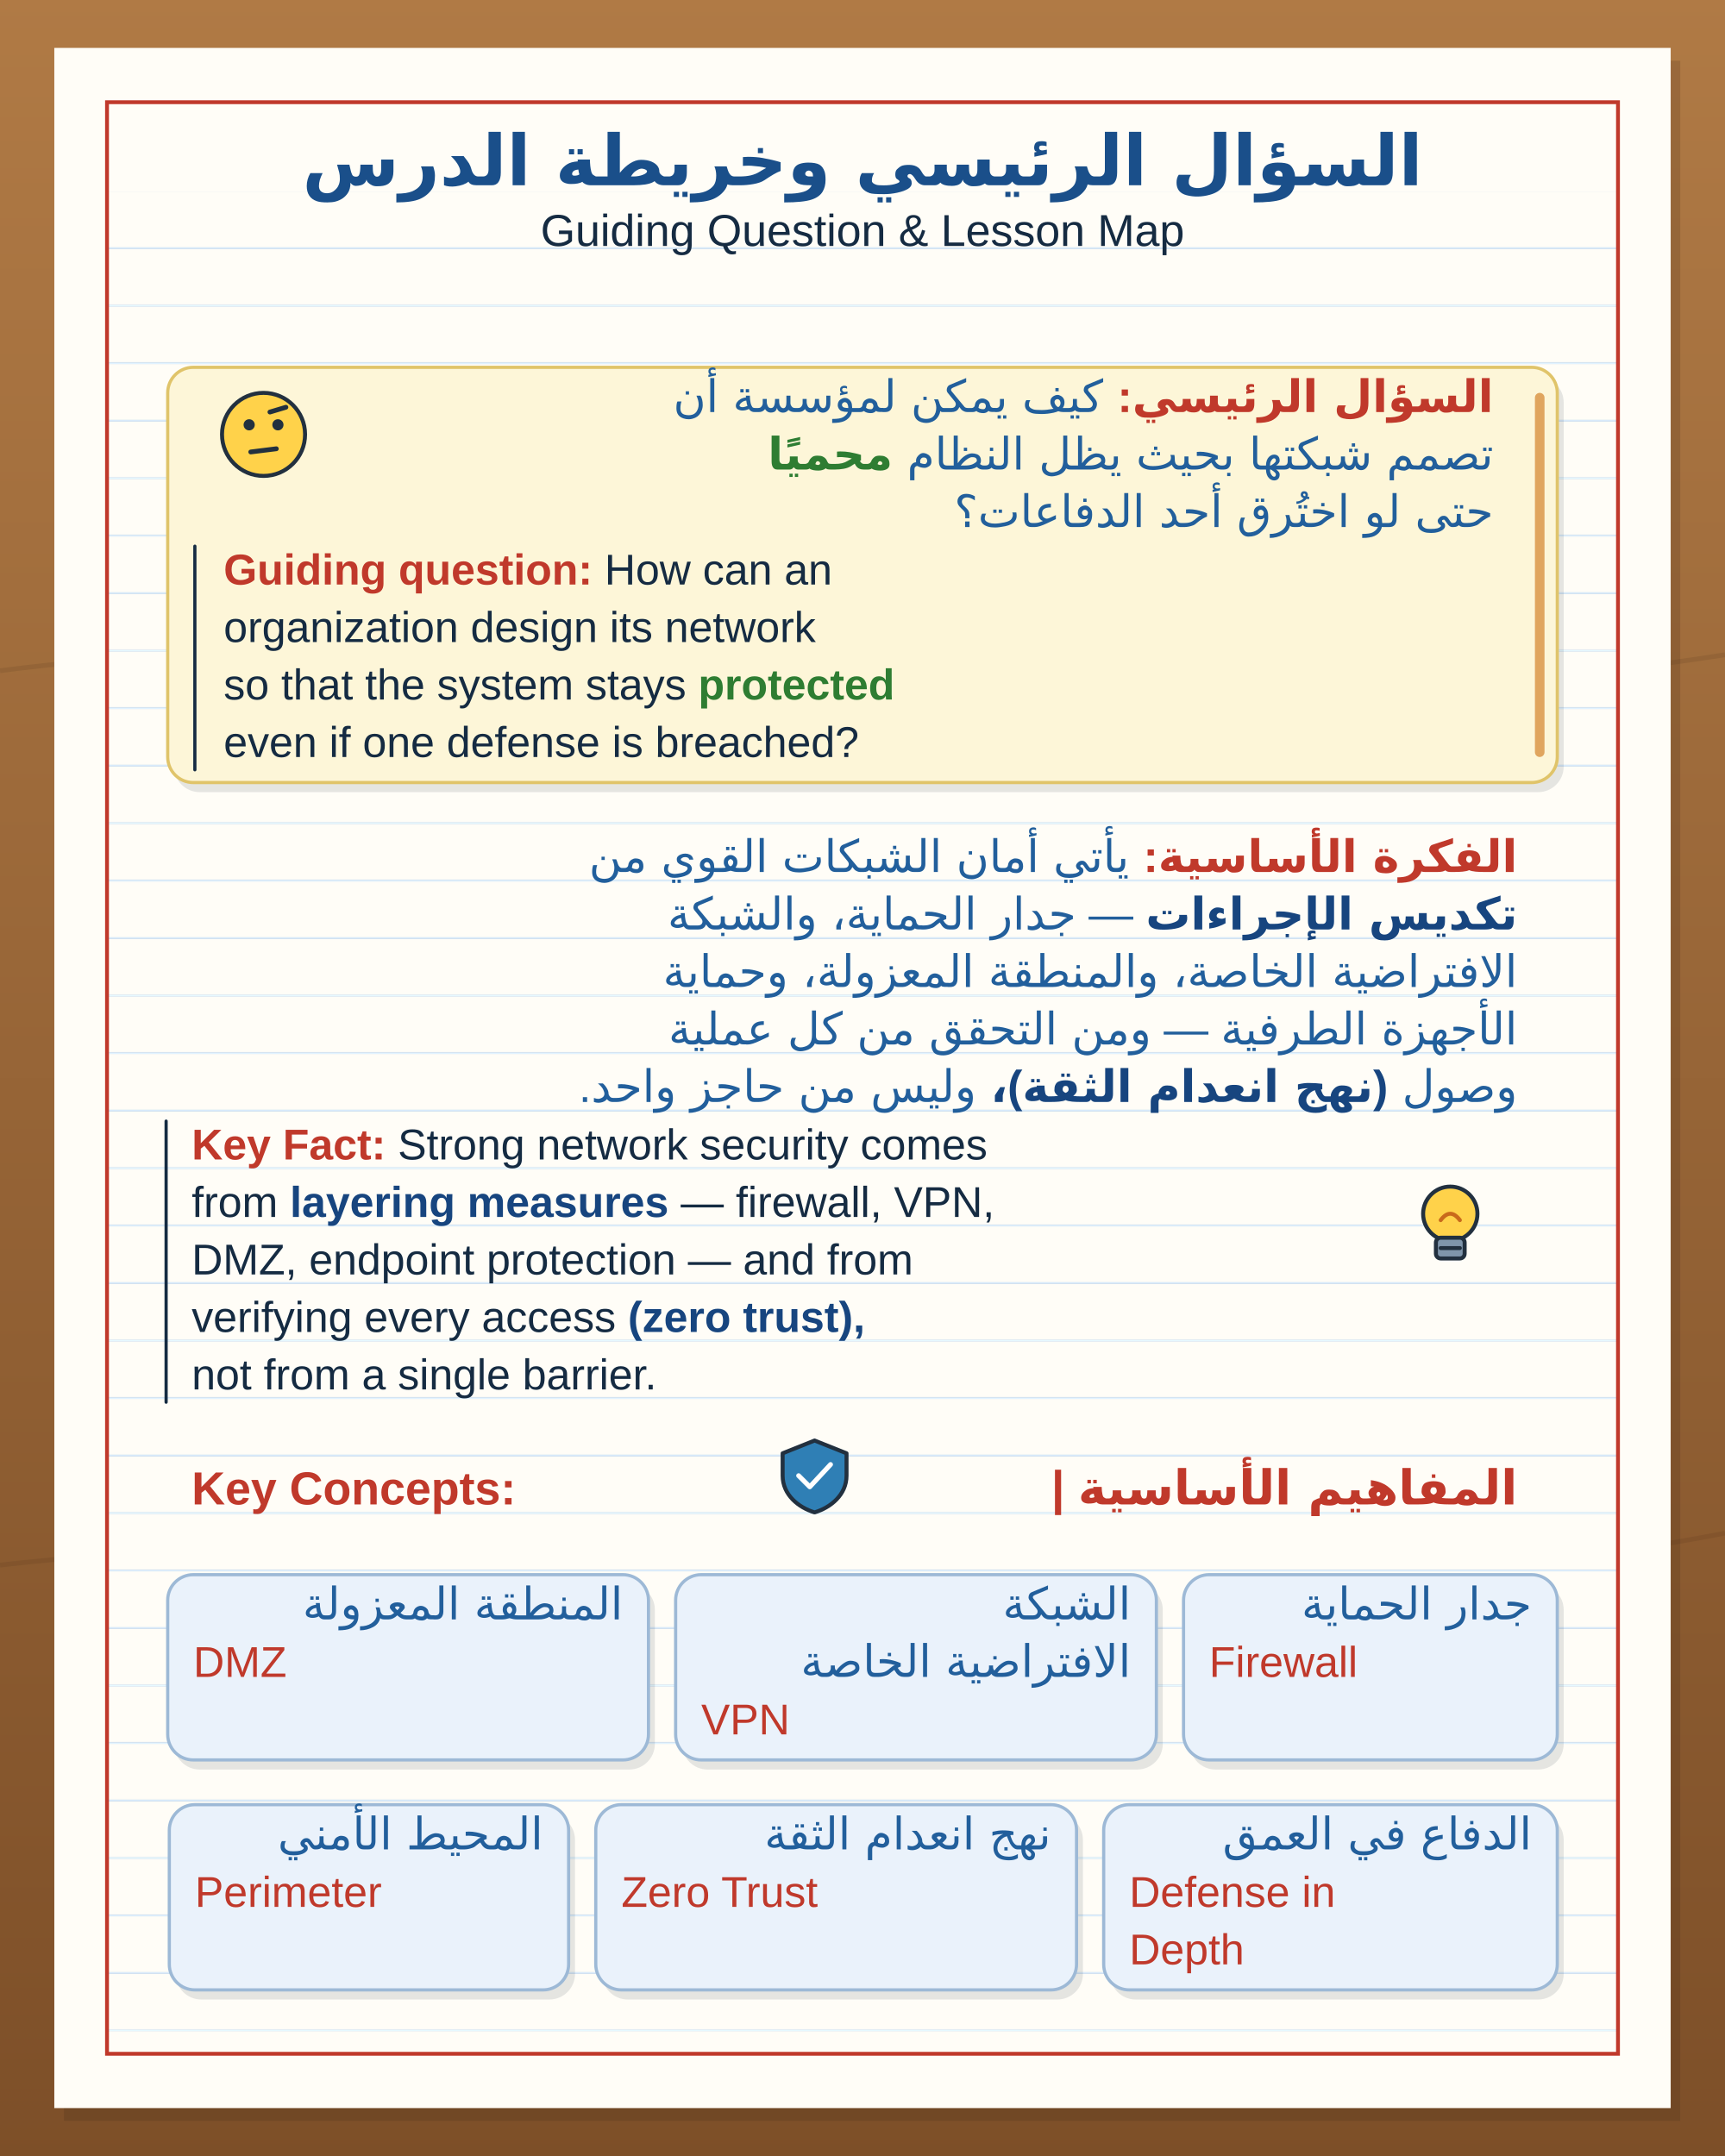
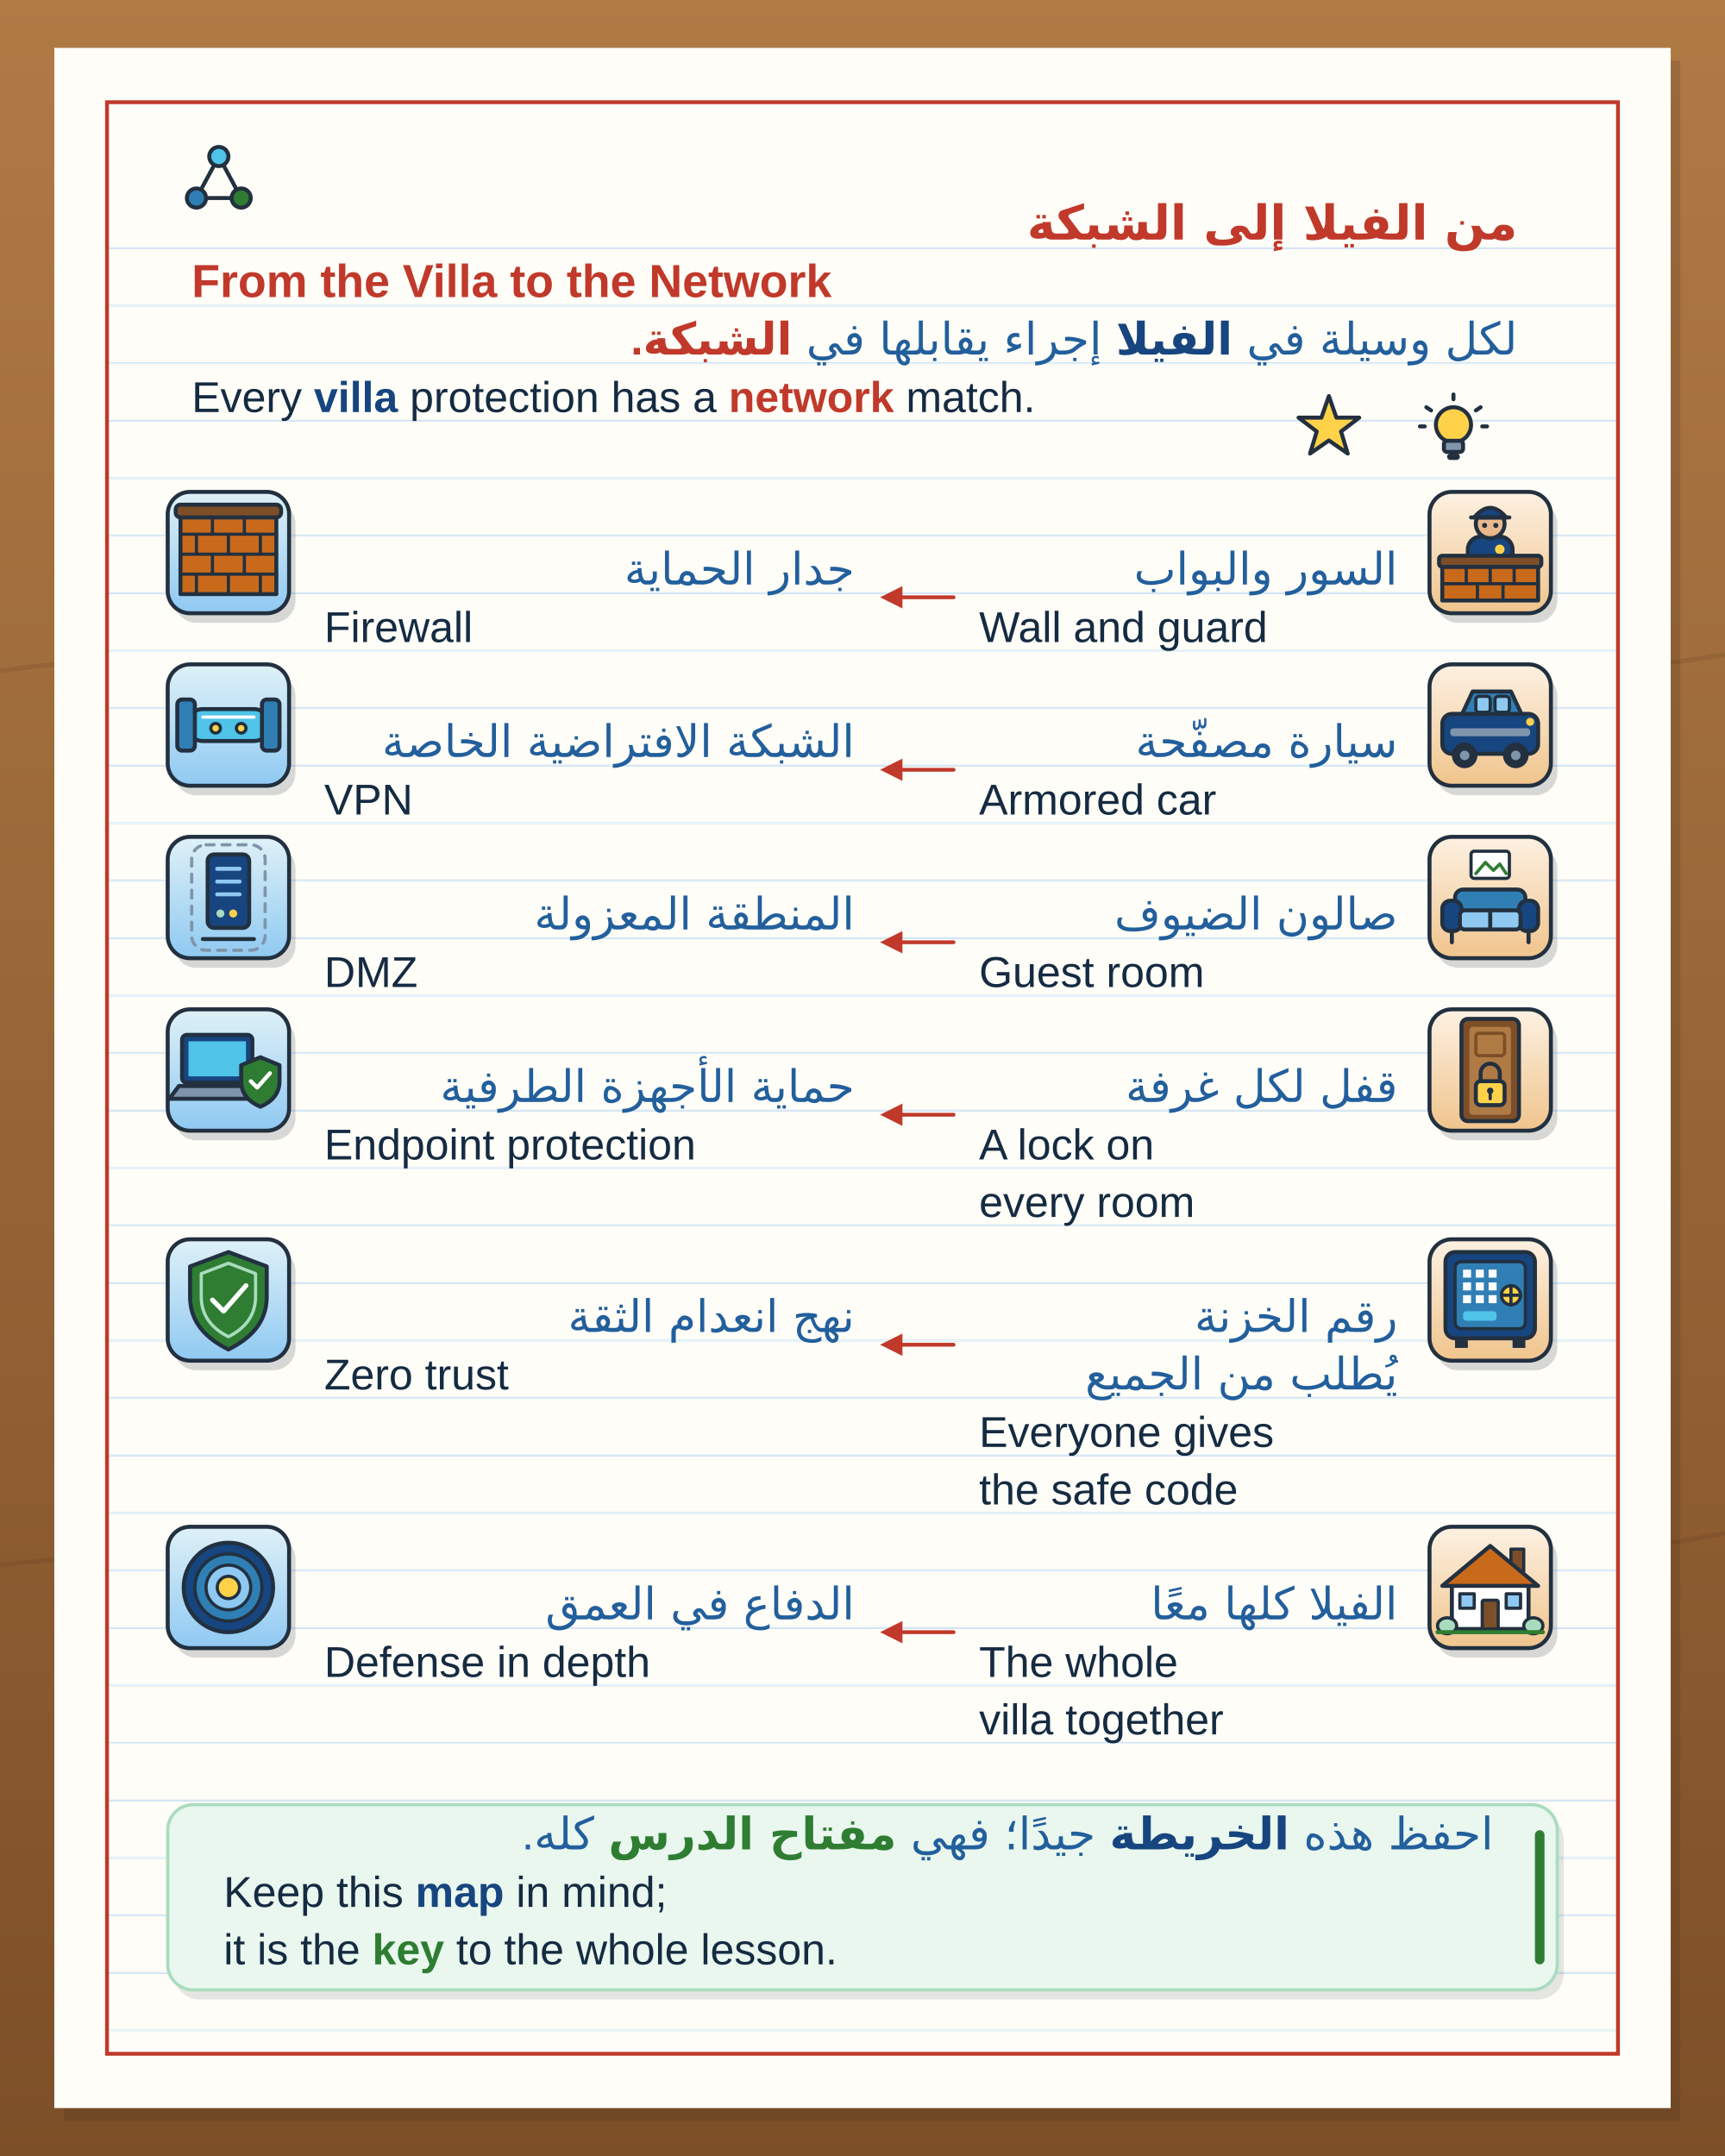
<svg xmlns="http://www.w3.org/2000/svg" width="1080" height="1350" viewBox="0 0 1080 1350" preserveAspectRatio="xMidYMid meet" style="width:100%;height:auto;max-width:1080px;display:block;margin:0 auto;">
  <defs>
    <linearGradient id="pmDesk" x1="0" y1="0" x2="0" y2="1">
      <stop offset="0" stop-color="#b07a45" />
      <stop offset="1" stop-color="#7d4f28" />
    </linearGradient>
    <pattern id="pmRules" x="0" y="120" width="1080" height="36" patternUnits="userSpaceOnUse">
      <line x1="0" y1="35.5" x2="1080" y2="35.5" stroke="#cfe0f0" stroke-width="1.4" />
    </pattern>
  </defs>
  <rect x="0" y="0" width="1080" height="1350" fill="url(#pmDesk)" />
  <path d="M0 420 C 300 380, 700 470, 1080 410" fill="none" stroke="#3a2411" stroke-width="3" opacity=".12" />
  <path d="M0 980 C 350 940, 720 1030, 1080 960" fill="none" stroke="#3a2411" stroke-width="3" opacity=".12" />
  <rect x="40" y="38" width="1012" height="1290" fill="#3a2411" opacity=".18" />
  <rect x="34" y="30" width="1012" height="1290" fill="#fffdf7" />
  <rect x="67" y="120" width="946" height="1152" fill="url(#pmRules)" />
  <rect x="67" y="64" width="946" height="1222" fill="none" stroke="#c0392b" stroke-width="2.4" />
-   <rect x="109" y="236" width="870" height="260" rx="16" fill="#22303f" opacity=".12" />
-   <rect x="745" y="992" width="234" height="116" rx="16" fill="#22303f" opacity=".12" />
-   <rect x="427" y="992" width="301" height="116" rx="16" fill="#22303f" opacity=".12" />
-   <rect x="109" y="992" width="301" height="116" rx="16" fill="#22303f" opacity=".12" />
-   <rect x="695" y="1136" width="284" height="116" rx="16" fill="#22303f" opacity=".12" />
-   <rect x="377" y="1136" width="301" height="116" rx="16" fill="#22303f" opacity=".12" />
-   <rect x="110" y="1136" width="250" height="116" rx="16" fill="#22303f" opacity=".12" />
-   <rect x="105" y="230" width="870" height="260" rx="16" fill="#fdf6d8" stroke="#e0c46a" stroke-width="2" />
-   <rect x="961" y="246" width="6" height="228" rx="3" fill="#e0a55e" />
-   <rect x="741" y="986" width="234" height="116" rx="16" fill="#eaf2fb" stroke="#9db9d6" stroke-width="2" />
-   <rect x="423" y="986" width="301" height="116" rx="16" fill="#eaf2fb" stroke="#9db9d6" stroke-width="2" />
-   <rect x="105" y="986" width="301" height="116" rx="16" fill="#eaf2fb" stroke="#9db9d6" stroke-width="2" />
-   <rect x="691" y="1130" width="284" height="116" rx="16" fill="#eaf2fb" stroke="#9db9d6" stroke-width="2" />
-   <rect x="373" y="1130" width="301" height="116" rx="16" fill="#eaf2fb" stroke="#9db9d6" stroke-width="2" />
-   <rect x="106" y="1130" width="250" height="116" rx="16" fill="#eaf2fb" stroke="#9db9d6" stroke-width="2" />
-   <line x1="122" y1="342" x2="122" y2="482" stroke="#152b42" stroke-width="2" stroke-linecap="round" />
-   <line x1="104" y1="702" x2="104" y2="878" stroke="#152b42" stroke-width="2" stroke-linecap="round" />
-   <g transform="translate(165 272)">
-     <circle cx="0" cy="0" r="26" fill="#ffd24a" stroke="#22303f" stroke-width="2.5" />
-     <circle cx="-9" cy="-6" r="3.5" fill="#22303f" />
-     <circle cx="9" cy="-6" r="3.5" fill="#22303f" />
-     <path d="M -8 11 L 8 9" fill="none" stroke="#22303f" stroke-width="3" stroke-linecap="round" />
-     <path d="M 4 -14 L 14 -17" fill="none" stroke="#22303f" stroke-width="3" stroke-linecap="round" />
-   </g>
-   <g transform="translate(880 738)">
-     <circle cx="28" cy="22" r="17" fill="#ffd24a" stroke="#22303f" stroke-width="2.5" />
-     <path d="M22 26 Q28 18 34 26" fill="none" stroke="#c96a1b" stroke-width="2.5" stroke-linecap="round" />
-     <rect x="19" y="37" width="18" height="13" rx="3" fill="#7f95ab" stroke="#22303f" stroke-width="2.5" />
-     <line x1="22" y1="43.5" x2="34" y2="43.5" stroke="#22303f" stroke-width="2.5" stroke-linecap="round" />
-   </g>
-   <g transform="translate(486 900)">
-     <path d="M24 2 L44 10 L44 24 C44 36 34 44 24 47 C14 44 4 36 4 24 L4 10 Z" fill="#2f7fb5" stroke="#22303f" stroke-width="2.5" stroke-linejoin="round" />
-     <polyline points="14,24 21,31 34,17" fill="none" stroke="#ffffff" stroke-width="3" stroke-linecap="round" stroke-linejoin="round" />
-   </g>
-   <text x="540" y="116" direction="rtl" unicode-bidi="plaintext" text-anchor="middle" font-family="Tahoma, Arial, Segoe UI, sans-serif" font-size="44" font-weight="bold" fill="#1a4f8a">السؤال الرئيسي وخريطة الدرس</text>
-   <text x="540" y="154" direction="ltr" unicode-bidi="plaintext" text-anchor="middle" font-family="Segoe Print, Comic Sans MS, Arial, sans-serif" font-size="28" fill="#152b42">Guiding Question &amp; Lesson Map</text>
-   <text x="935" y="258" direction="rtl" unicode-bidi="plaintext" text-anchor="start" font-family="Tahoma, Arial, Segoe UI, sans-serif" font-size="28" fill="#225f9c">
-     <tspan x="935" dy="0">
-       <tspan font-weight="bold" fill="#c0392b">السؤال الرئيسي:</tspan> كيف يمكن لمؤسسة أن</tspan>
-     <tspan x="935" dy="36">تصمم شبكتها بحيث يظل النظام <tspan font-weight="bold" fill="#2e7d32">محميًا</tspan>
+   <defs>
+     <linearGradient id="ilVilla" x1="0" y1="0" x2="0" y2="1">
+       <stop offset="0" stop-color="#fdf1e2" />
+       <stop offset="1" stop-color="#f0c48c" />
+     </linearGradient>
+     <linearGradient id="ilNet" x1="0" y1="0" x2="0" y2="1">
+       <stop offset="0" stop-color="#dff1f7" />
+       <stop offset="1" stop-color="#8fc9f2" />
+     </linearGradient>
+   </defs>
+   <rect x="109" y="1136" width="870" height="116" rx="16" fill="#22303f" opacity=".12" />
+   <rect x="105" y="1130" width="870" height="116" rx="16" fill="#e9f7ee" stroke="#a9dcbe" stroke-width="2" />
+   <rect x="961" y="1146" width="6" height="84" rx="3" fill="#2e7d32" />
+   <g stroke-linecap="round" stroke-linejoin="round">
+     <rect x="899" y="314" width="76" height="76" rx="14" fill="#22303f" opacity=".18" />
+     <rect x="109" y="314" width="76" height="76" rx="14" fill="#22303f" opacity=".18" />
+     <g transform="translate(895 308)">
+       <rect x="0" y="0" width="76" height="76" rx="14" fill="url(#ilVilla)" stroke="#22303f" stroke-width="2.5" />
+       <rect x="24" y="28" width="28" height="22" rx="8" fill="#17457f" stroke="#22303f" stroke-width="2.5" />
+       <circle cx="44" cy="36" r="3" fill="#ffd24a" />
+       <circle cx="38" cy="20" r="9" fill="#e8b98d" stroke="#22303f" stroke-width="2.5" />
+       <path d="M28 16 Q38 4 48 16 Z" fill="#17457f" stroke="#22303f" stroke-width="2.5" />
+       <path d="M26 16 H50" fill="none" stroke="#22303f" stroke-width="2.5" />
+       <circle cx="34.5" cy="21" r="1.6" fill="#22303f" />
+       <circle cx="41.5" cy="21" r="1.6" fill="#22303f" />
+       <rect x="6" y="40" width="64" height="7" rx="2" fill="#7d4f28" stroke="#22303f" stroke-width="2.5" />
+       <rect x="8" y="47" width="60" height="21" fill="#c96a1b" stroke="#22303f" stroke-width="2.5" />
+       <path d="M8 57.5 H68 M23 47 V57.5 M38 47 V57.5 M53 47 V57.5 M30 57.5 V68 M46 57.5 V68" fill="none" stroke="#22303f" stroke-width="2" />
+     </g>
+     <g transform="translate(105 308)">
+       <rect x="0" y="0" width="76" height="76" rx="14" fill="url(#ilNet)" stroke="#22303f" stroke-width="2.5" />
+       <rect x="8" y="14" width="60" height="50" fill="#c96a1b" stroke="#22303f" stroke-width="2.5" />
+       <path d="M8 26.5 H68 M8 39 H68 M8 51.5 H68 M28 14 V26.5 M48 14 V26.5 M18 26.5 V39 M38 26.5 V39 M58 26.5 V39 M28 39 V51.5 M48 39 V51.5 M18 51.5 V64 M38 51.5 V64 M58 51.5 V64" fill="none" stroke="#22303f" stroke-width="2" />
+       <rect x="5" y="8" width="66" height="8" rx="3" fill="#7d4f28" stroke="#22303f" stroke-width="2.5" />
+     </g>
+     <path d="M597 374 H563" fill="none" stroke="#c0392b" stroke-width="2.4" stroke-linecap="round" />
+     <polygon points="551,374 565,367 565,381" fill="#c0392b" />
+   </g>
+   <g stroke-linecap="round" stroke-linejoin="round">
+     <rect x="899" y="422" width="76" height="76" rx="14" fill="#22303f" opacity=".18" />
+     <rect x="109" y="422" width="76" height="76" rx="14" fill="#22303f" opacity=".18" />
+     <g transform="translate(895 416)">
+       <rect x="0" y="0" width="76" height="76" rx="14" fill="url(#ilVilla)" stroke="#22303f" stroke-width="2.5" />
+       <path d="M20 32 L27 17 H51 L58 32 Z" fill="#2f7fb5" stroke="#22303f" stroke-width="2.5" />
+       <rect x="29" y="20" width="9" height="10" rx="2" fill="#8fc9f2" stroke="#22303f" stroke-width="2" />
+       <rect x="41" y="20" width="9" height="10" rx="2" fill="#8fc9f2" stroke="#22303f" stroke-width="2" />
+       <rect x="8" y="31" width="60" height="25" rx="6" fill="#17457f" stroke="#22303f" stroke-width="2.5" />
+       <rect x="13" y="40" width="50" height="5" rx="2" fill="#7f95ab" />
+       <circle cx="63" cy="36" r="2.5" fill="#ffd24a" />
+       <circle cx="22" cy="57" r="8" fill="#22303f" />
+       <circle cx="54" cy="57" r="8" fill="#22303f" />
+       <circle cx="22" cy="57" r="3" fill="#7f95ab" />
+       <circle cx="54" cy="57" r="3" fill="#7f95ab" />
+     </g>
+     <g transform="translate(105 416)">
+       <rect x="0" y="0" width="76" height="76" rx="14" fill="url(#ilNet)" stroke="#22303f" stroke-width="2.5" />
+       <rect x="12" y="28" width="52" height="20" rx="10" fill="#4fc3e8" stroke="#22303f" stroke-width="2.5" />
+       <path d="M22 33 H54" fill="none" stroke="#ffffff" stroke-width="2" />
+       <rect x="6" y="22" width="11" height="32" rx="3" fill="#2f7fb5" stroke="#22303f" stroke-width="2.5" />
+       <rect x="59" y="22" width="11" height="32" rx="3" fill="#2f7fb5" stroke="#22303f" stroke-width="2.5" />
+       <circle cx="30" cy="40" r="3" fill="#ffd24a" stroke="#22303f" stroke-width="2" />
+       <circle cx="46" cy="40" r="3" fill="#ffd24a" stroke="#22303f" stroke-width="2" />
+     </g>
+     <path d="M597 482 H563" fill="none" stroke="#c0392b" stroke-width="2.4" stroke-linecap="round" />
+     <polygon points="551,482 565,475 565,489" fill="#c0392b" />
+   </g>
+   <g stroke-linecap="round" stroke-linejoin="round">
+     <rect x="899" y="530" width="76" height="76" rx="14" fill="#22303f" opacity=".18" />
+     <rect x="109" y="530" width="76" height="76" rx="14" fill="#22303f" opacity=".18" />
+     <g transform="translate(895 524)">
+       <rect x="0" y="0" width="76" height="76" rx="14" fill="url(#ilVilla)" stroke="#22303f" stroke-width="2.5" />
+       <rect x="26" y="9" width="24" height="17" rx="2" fill="#ffffff" stroke="#22303f" stroke-width="2" />
+       <path d="M29 23 L35 16 L40 21 L44 17 L48 23" fill="none" stroke="#2e7d32" stroke-width="2" />
+       <rect x="16" y="33" width="44" height="15" rx="5" fill="#2f7fb5" stroke="#22303f" stroke-width="2.5" />
+       <rect x="8" y="40" width="12" height="19" rx="5" fill="#17457f" stroke="#22303f" stroke-width="2.5" />
+       <rect x="56" y="40" width="12" height="19" rx="5" fill="#17457f" stroke="#22303f" stroke-width="2.5" />
+       <rect x="19" y="46" width="38" height="12" rx="3" fill="#8fc9f2" stroke="#22303f" stroke-width="2.5" />
+       <path d="M38 46 V58 M14 59 V66 M62 59 V66" fill="none" stroke="#22303f" stroke-width="2.5" />
+     </g>
+     <g transform="translate(105 524)">
+       <rect x="0" y="0" width="76" height="76" rx="14" fill="url(#ilNet)" stroke="#22303f" stroke-width="2.5" />
+       <rect x="15" y="5" width="46" height="66" rx="9" fill="none" stroke="#7f95ab" stroke-width="2" stroke-dasharray="5 5" />
+       <rect x="25" y="11" width="26" height="46" rx="4" fill="#17457f" stroke="#22303f" stroke-width="2.5" />
+       <path d="M31 20 H45 M31 28 H45 M31 36 H45" fill="none" stroke="#8fc9f2" stroke-width="2.5" />
+       <circle cx="33" cy="48" r="2.5" fill="#a9dcbe" />
+       <circle cx="41" cy="48" r="2.5" fill="#ffd24a" />
+       <path d="M22 64 H54" fill="none" stroke="#22303f" stroke-width="2.5" />
+     </g>
+     <path d="M597 590 H563" fill="none" stroke="#c0392b" stroke-width="2.4" stroke-linecap="round" />
+     <polygon points="551,590 565,583 565,597" fill="#c0392b" />
+   </g>
+   <g stroke-linecap="round" stroke-linejoin="round">
+     <rect x="899" y="638" width="76" height="76" rx="14" fill="#22303f" opacity=".18" />
+     <rect x="109" y="638" width="76" height="76" rx="14" fill="#22303f" opacity=".18" />
+     <g transform="translate(895 632)">
+       <rect x="0" y="0" width="76" height="76" rx="14" fill="url(#ilVilla)" stroke="#22303f" stroke-width="2.5" />
+       <rect x="20" y="6" width="36" height="64" rx="4" fill="#7d4f28" stroke="#22303f" stroke-width="2.5" />
+       <rect x="25" y="11" width="26" height="55" rx="2" fill="#b07a45" />
+       <rect x="29" y="15" width="18" height="14" rx="2" fill="none" stroke="#7d4f28" stroke-width="2" />
+       <path d="M32 46 V40 A6 6 0 0 1 44 40 V46" fill="none" stroke="#22303f" stroke-width="2.5" />
+       <rect x="29" y="45" width="18" height="15" rx="3" fill="#ffd24a" stroke="#22303f" stroke-width="2.5" />
+       <circle cx="38" cy="51" r="2" fill="#22303f" />
+       <path d="M38 53 V56" fill="none" stroke="#22303f" stroke-width="2" />
+     </g>
+     <g transform="translate(105 632)">
+       <rect x="0" y="0" width="76" height="76" rx="14" fill="url(#ilNet)" stroke="#22303f" stroke-width="2.5" />
+       <rect x="9" y="16" width="44" height="30" rx="3" fill="#17457f" stroke="#22303f" stroke-width="2.5" />
+       <rect x="13" y="20" width="36" height="22" fill="#4fc3e8" />
+       <polygon points="7,48 55,48 61,56 1,56" fill="#7f95ab" stroke="#22303f" stroke-width="2.5" />
+       <path d="M58 30 L70 35 V45 C70 53 65 58 58 61 C51 58 46 53 46 45 V35 Z" fill="#2e7d32" stroke="#22303f" stroke-width="2.5" />
+       <path d="M52 45 L56 49 L64 40" fill="none" stroke="#ffffff" stroke-width="2.5" />
+     </g>
+     <path d="M597 698 H563" fill="none" stroke="#c0392b" stroke-width="2.4" stroke-linecap="round" />
+     <polygon points="551,698 565,691 565,705" fill="#c0392b" />
+   </g>
+   <g stroke-linecap="round" stroke-linejoin="round">
+     <rect x="899" y="782" width="76" height="76" rx="14" fill="#22303f" opacity=".18" />
+     <rect x="109" y="782" width="76" height="76" rx="14" fill="#22303f" opacity=".18" />
+     <g transform="translate(895 776)">
+       <rect x="0" y="0" width="76" height="76" rx="14" fill="url(#ilVilla)" stroke="#22303f" stroke-width="2.5" />
+       <rect x="16" y="61" width="8" height="7" fill="#22303f" />
+       <rect x="52" y="61" width="8" height="7" fill="#22303f" />
+       <rect x="10" y="8" width="56" height="54" rx="6" fill="#17457f" stroke="#22303f" stroke-width="2.5" />
+       <rect x="16" y="14" width="44" height="42" rx="4" fill="#2f7fb5" stroke="#22303f" stroke-width="2" />
+       <rect x="21" y="19" width="5" height="5" fill="#ffffff" />
+       <rect x="29" y="19" width="5" height="5" fill="#ffffff" />
+       <rect x="37" y="19" width="5" height="5" fill="#ffffff" />
+       <rect x="21" y="27" width="5" height="5" fill="#ffffff" />
+       <rect x="29" y="27" width="5" height="5" fill="#ffffff" />
+       <rect x="37" y="27" width="5" height="5" fill="#ffffff" />
+       <rect x="21" y="35" width="5" height="5" fill="#ffffff" />
+       <rect x="29" y="35" width="5" height="5" fill="#ffffff" />
+       <rect x="37" y="35" width="5" height="5" fill="#ffffff" />
+       <rect x="21" y="45" width="21" height="6" rx="2" fill="#4fc3e8" />
+       <circle cx="51" cy="35" r="6" fill="#ffd24a" stroke="#22303f" stroke-width="2" />
+       <path d="M51 29 V41 M45 35 H57" fill="none" stroke="#22303f" stroke-width="2" />
+     </g>
+     <g transform="translate(105 776)">
+       <rect x="0" y="0" width="76" height="76" rx="14" fill="url(#ilNet)" stroke="#22303f" stroke-width="2.5" />
+       <path d="M38 8 L62 17 V36 C62 52 52 62 38 69 C24 62 14 52 14 36 V17 Z" fill="#2e7d32" stroke="#22303f" stroke-width="2.5" />
+       <path d="M38 15 L55 21.5 V36 C55 48 48 56 38 61 C28 56 21 48 21 36 V21.5 Z" fill="none" stroke="#a9dcbe" stroke-width="2" />
+       <path d="M28 38 L35 45 L49 29" fill="none" stroke="#ffffff" stroke-width="3" />
+     </g>
+     <path d="M597 842 H563" fill="none" stroke="#c0392b" stroke-width="2.4" stroke-linecap="round" />
+     <polygon points="551,842 565,835 565,849" fill="#c0392b" />
+   </g>
+   <g stroke-linecap="round" stroke-linejoin="round">
+     <rect x="899" y="962" width="76" height="76" rx="14" fill="#22303f" opacity=".18" />
+     <rect x="109" y="962" width="76" height="76" rx="14" fill="#22303f" opacity=".18" />
+     <g transform="translate(895 956)">
+       <rect x="0" y="0" width="76" height="76" rx="14" fill="url(#ilVilla)" stroke="#22303f" stroke-width="2.5" />
+       <rect x="51" y="14" width="8" height="14" fill="#7d4f28" stroke="#22303f" stroke-width="2" />
+       <rect x="14" y="34" width="48" height="30" fill="#ffffff" stroke="#22303f" stroke-width="2.5" />
+       <polygon points="8,37 38,12 68,37" fill="#c96a1b" stroke="#22303f" stroke-width="2.5" />
+       <rect x="33" y="46" width="10" height="18" rx="1" fill="#7d4f28" stroke="#22303f" stroke-width="2" />
+       <rect x="19" y="42" width="9" height="9" fill="#8fc9f2" stroke="#22303f" stroke-width="2" />
+       <rect x="48" y="42" width="9" height="9" fill="#8fc9f2" stroke="#22303f" stroke-width="2" />
+       <ellipse cx="11" cy="62" rx="6" ry="5" fill="#a9dcbe" stroke="#22303f" stroke-width="2" />
+       <ellipse cx="65" cy="62" rx="6" ry="5" fill="#a9dcbe" stroke="#22303f" stroke-width="2" />
+       <path d="M5 66 H71" fill="none" stroke="#2e7d32" stroke-width="2.5" />
+     </g>
+     <g transform="translate(105 956)">
+       <rect x="0" y="0" width="76" height="76" rx="14" fill="url(#ilNet)" stroke="#22303f" stroke-width="2.5" />
+       <circle cx="38" cy="38" r="28" fill="#17457f" stroke="#22303f" stroke-width="2.5" />
+       <circle cx="38" cy="38" r="21" fill="#2f7fb5" stroke="#22303f" stroke-width="2" />
+       <circle cx="38" cy="38" r="14" fill="#8fc9f2" stroke="#22303f" stroke-width="2" />
+       <circle cx="38" cy="38" r="7" fill="#ffd24a" stroke="#22303f" stroke-width="2" />
+     </g>
+     <path d="M597 1022 H563" fill="none" stroke="#c0392b" stroke-width="2.4" stroke-linecap="round" />
+     <polygon points="551,1022 565,1015 565,1029" fill="#c0392b" />
+   </g>
+   <g transform="translate(115 90)" stroke-linecap="round" stroke-linejoin="round">
+     <path d="M22 8 L8 34 M22 8 L36 34 M8 34 H36" fill="none" stroke="#22303f" stroke-width="2.5" />
+     <circle cx="22" cy="8" r="6" fill="#4fc3e8" stroke="#22303f" stroke-width="2.5" />
+     <circle cx="8" cy="34" r="6" fill="#2f7fb5" stroke="#22303f" stroke-width="2.5" />
+     <circle cx="36" cy="34" r="6" fill="#2e7d32" stroke="#22303f" stroke-width="2.5" />
+   </g>
+   <g transform="translate(810 246)" stroke-linecap="round" stroke-linejoin="round">
+     <polygon points="22,2 26.7,15.5 41,15.5 29.6,24.2 33.8,38 22,29.8 10.2,38 14.4,24.2 3,15.5 17.3,15.5" fill="#ffd24a" stroke="#22303f" stroke-width="2.5" />
+   </g>
+   <g transform="translate(888 246)" stroke-linecap="round" stroke-linejoin="round">
+     <path d="M22 1 V4 M5 9 L8 11 M39 9 L36 11 M1 21 H4 M40 21 H43" fill="none" stroke="#22303f" stroke-width="2.5" />
+     <circle cx="22" cy="20" r="11" fill="#ffd24a" stroke="#22303f" stroke-width="2.5" />
+     <rect x="16" y="30" width="12" height="7" rx="2" fill="#7f95ab" stroke="#22303f" stroke-width="2.5" />
+     <rect x="18" y="38" width="8" height="4" rx="2" fill="#22303f" />
+   </g>
+   <text x="950" y="150" direction="rtl" unicode-bidi="plaintext" text-anchor="start" font-family="Tahoma, Arial, Segoe UI, sans-serif" font-size="30" font-weight="bold" fill="#c0392b">
+     <tspan x="950" dy="0">من الفيلا إلى الشبكة</tspan>
+   </text>
+   <text x="120" y="186" direction="ltr" unicode-bidi="plaintext" text-anchor="start" font-family="Segoe Print, Comic Sans MS, Arial, sans-serif" font-size="29" font-weight="bold" fill="#c0392b">
+     <tspan x="120" dy="0">From the Villa to the Network</tspan>
+   </text>
+   <text x="950" y="222" direction="rtl" unicode-bidi="plaintext" text-anchor="start" font-family="Tahoma, Arial, Segoe UI, sans-serif" font-size="28" fill="#225f9c">
+     <tspan x="950" dy="0">لكل وسيلة في <tspan font-weight="bold" fill="#17457f">الفيلا</tspan> إجراء يقابلها في <tspan font-weight="bold" fill="#c0392b">الشبكة.</tspan>
    </tspan>
-     <tspan x="935" dy="36">حتى لو اختُرق أحد الدفاعات؟</tspan>
-   </text>
-   <text x="140" y="366" direction="ltr" unicode-bidi="plaintext" text-anchor="start" font-family="Segoe Print, Comic Sans MS, Arial, sans-serif" font-size="27" fill="#152b42">
-     <tspan x="140" dy="0">
-       <tspan font-weight="bold" fill="#c0392b">Guiding question:</tspan> How can an</tspan>
-     <tspan x="140" dy="36">organization design its network</tspan>
-     <tspan x="140" dy="36">so that the system stays <tspan font-weight="bold" fill="#2e7d32">protected</tspan>
-     </tspan>
-     <tspan x="140" dy="36">even if one defense is breached?</tspan>
-   </text>
-   <text x="950" y="546" direction="rtl" unicode-bidi="plaintext" text-anchor="start" font-family="Tahoma, Arial, Segoe UI, sans-serif" font-size="28" fill="#225f9c">
-     <tspan x="950" dy="0">
-       <tspan font-weight="bold" fill="#c0392b">الفكرة الأساسية:</tspan> يأتي أمان الشبكات القوي من</tspan>
-     <tspan x="950" dy="36">
-       <tspan font-weight="bold" fill="#17457f">تكديس الإجراءات</tspan> — جدار الحماية، والشبكة</tspan>
-     <tspan x="950" dy="36">الافتراضية الخاصة، والمنطقة المعزولة، وحماية</tspan>
-     <tspan x="950" dy="36">الأجهزة الطرفية — ومن التحقق من كل عملية</tspan>
-     <tspan x="950" dy="36">وصول <tspan font-weight="bold" fill="#17457f">(نهج انعدام الثقة)،</tspan> وليس من حاجز واحد.</tspan>
-   </text>
-   <text x="120" y="726" direction="ltr" unicode-bidi="plaintext" text-anchor="start" font-family="Segoe Print, Comic Sans MS, Arial, sans-serif" font-size="27" fill="#152b42">
-     <tspan x="120" dy="0">
-       <tspan font-weight="bold" fill="#c0392b">Key Fact:</tspan> Strong network security comes</tspan>
-     <tspan x="120" dy="36">from <tspan font-weight="bold" fill="#17457f">layering measures</tspan> — firewall, VPN,</tspan>
-     <tspan x="120" dy="36">DMZ, endpoint protection — and from</tspan>
-     <tspan x="120" dy="36">verifying every access <tspan font-weight="bold" fill="#17457f">(zero trust),</tspan>
-     </tspan>
-     <tspan x="120" dy="36">not from a single barrier.</tspan>
-   </text>
-   <text x="950" y="942" direction="rtl" unicode-bidi="plaintext" text-anchor="start" font-family="Tahoma, Arial, Segoe UI, sans-serif" font-size="30" font-weight="bold" fill="#c0392b">المفاهيم الأساسية |</text>
-   <text x="120" y="942" direction="ltr" unicode-bidi="plaintext" text-anchor="start" font-family="Segoe Print, Comic Sans MS, Arial, sans-serif" font-size="29" font-weight="bold" fill="#c0392b">Key Concepts:</text>
-   <text x="959" y="1014" direction="rtl" unicode-bidi="plaintext" text-anchor="start" font-family="Tahoma, Arial, Segoe UI, sans-serif" font-size="28" fill="#225f9c">جدار الحماية</text>
-   <text x="757" y="1050" direction="ltr" unicode-bidi="plaintext" text-anchor="start" font-family="Segoe Print, Comic Sans MS, Arial, sans-serif" font-size="27" fill="#c0392b">Firewall</text>
-   <text x="708" y="1014" direction="rtl" unicode-bidi="plaintext" text-anchor="start" font-family="Tahoma, Arial, Segoe UI, sans-serif" font-size="28" fill="#225f9c">
-     <tspan x="708" dy="0">الشبكة</tspan>
-     <tspan x="708" dy="36">الافتراضية الخاصة</tspan>
-   </text>
-   <text x="439" y="1086" direction="ltr" unicode-bidi="plaintext" text-anchor="start" font-family="Segoe Print, Comic Sans MS, Arial, sans-serif" font-size="27" fill="#c0392b">VPN</text>
-   <text x="390" y="1014" direction="rtl" unicode-bidi="plaintext" text-anchor="start" font-family="Tahoma, Arial, Segoe UI, sans-serif" font-size="28" fill="#225f9c">المنطقة المعزولة</text>
-   <text x="121" y="1050" direction="ltr" unicode-bidi="plaintext" text-anchor="start" font-family="Segoe Print, Comic Sans MS, Arial, sans-serif" font-size="27" fill="#c0392b">DMZ</text>
-   <text x="959" y="1158" direction="rtl" unicode-bidi="plaintext" text-anchor="start" font-family="Tahoma, Arial, Segoe UI, sans-serif" font-size="28" fill="#225f9c">الدفاع في العمق</text>
-   <text x="707" y="1194" direction="ltr" unicode-bidi="plaintext" text-anchor="start" font-family="Segoe Print, Comic Sans MS, Arial, sans-serif" font-size="27" fill="#c0392b">
-     <tspan x="707" dy="0">Defense in</tspan>
-     <tspan x="707" dy="36">Depth</tspan>
-   </text>
-   <text x="658" y="1158" direction="rtl" unicode-bidi="plaintext" text-anchor="start" font-family="Tahoma, Arial, Segoe UI, sans-serif" font-size="28" fill="#225f9c">نهج انعدام الثقة</text>
-   <text x="389" y="1194" direction="ltr" unicode-bidi="plaintext" text-anchor="start" font-family="Segoe Print, Comic Sans MS, Arial, sans-serif" font-size="27" fill="#c0392b">Zero Trust</text>
-   <text x="340" y="1158" direction="rtl" unicode-bidi="plaintext" text-anchor="start" font-family="Tahoma, Arial, Segoe UI, sans-serif" font-size="28" fill="#225f9c">المحيط الأمني</text>
-   <text x="122" y="1194" direction="ltr" unicode-bidi="plaintext" text-anchor="start" font-family="Segoe Print, Comic Sans MS, Arial, sans-serif" font-size="27" fill="#c0392b">Perimeter</text>
+   </text>
+   <text x="120" y="258" direction="ltr" unicode-bidi="plaintext" text-anchor="start" font-family="Segoe Print, Comic Sans MS, Arial, sans-serif" font-size="27" fill="#152b42">
+     <tspan x="120" dy="0">Every <tspan font-weight="bold" fill="#17457f">villa</tspan> protection has a <tspan font-weight="bold" fill="#c0392b">network</tspan> match.</tspan>
+   </text>
+   <text x="875" y="366" direction="rtl" unicode-bidi="plaintext" text-anchor="start" font-family="Tahoma, Arial, Segoe UI, sans-serif" font-size="28" fill="#225f9c">
+     <tspan x="875" dy="0">السور والبواب</tspan>
+   </text>
+   <text x="613" y="402" direction="ltr" unicode-bidi="plaintext" text-anchor="start" font-family="Segoe Print, Comic Sans MS, Arial, sans-serif" font-size="27" fill="#152b42">
+     <tspan x="613" dy="0">Wall and guard</tspan>
+   </text>
+   <text x="535" y="366" direction="rtl" unicode-bidi="plaintext" text-anchor="start" font-family="Tahoma, Arial, Segoe UI, sans-serif" font-size="28" fill="#225f9c">
+     <tspan x="535" dy="0">جدار الحماية</tspan>
+   </text>
+   <text x="203" y="402" direction="ltr" unicode-bidi="plaintext" text-anchor="start" font-family="Segoe Print, Comic Sans MS, Arial, sans-serif" font-size="27" fill="#152b42">
+     <tspan x="203" dy="0">Firewall</tspan>
+   </text>
+   <text x="875" y="474" direction="rtl" unicode-bidi="plaintext" text-anchor="start" font-family="Tahoma, Arial, Segoe UI, sans-serif" font-size="28" fill="#225f9c">
+     <tspan x="875" dy="0">سيارة مصفّحة</tspan>
+   </text>
+   <text x="613" y="510" direction="ltr" unicode-bidi="plaintext" text-anchor="start" font-family="Segoe Print, Comic Sans MS, Arial, sans-serif" font-size="27" fill="#152b42">
+     <tspan x="613" dy="0">Armored car</tspan>
+   </text>
+   <text x="535" y="474" direction="rtl" unicode-bidi="plaintext" text-anchor="start" font-family="Tahoma, Arial, Segoe UI, sans-serif" font-size="28" fill="#225f9c">
+     <tspan x="535" dy="0">الشبكة الافتراضية الخاصة</tspan>
+   </text>
+   <text x="203" y="510" direction="ltr" unicode-bidi="plaintext" text-anchor="start" font-family="Segoe Print, Comic Sans MS, Arial, sans-serif" font-size="27" fill="#152b42">
+     <tspan x="203" dy="0">VPN</tspan>
+   </text>
+   <text x="875" y="582" direction="rtl" unicode-bidi="plaintext" text-anchor="start" font-family="Tahoma, Arial, Segoe UI, sans-serif" font-size="28" fill="#225f9c">
+     <tspan x="875" dy="0">صالون الضيوف</tspan>
+   </text>
+   <text x="613" y="618" direction="ltr" unicode-bidi="plaintext" text-anchor="start" font-family="Segoe Print, Comic Sans MS, Arial, sans-serif" font-size="27" fill="#152b42">
+     <tspan x="613" dy="0">Guest room</tspan>
+   </text>
+   <text x="535" y="582" direction="rtl" unicode-bidi="plaintext" text-anchor="start" font-family="Tahoma, Arial, Segoe UI, sans-serif" font-size="28" fill="#225f9c">
+     <tspan x="535" dy="0">المنطقة المعزولة</tspan>
+   </text>
+   <text x="203" y="618" direction="ltr" unicode-bidi="plaintext" text-anchor="start" font-family="Segoe Print, Comic Sans MS, Arial, sans-serif" font-size="27" fill="#152b42">
+     <tspan x="203" dy="0">DMZ</tspan>
+   </text>
+   <text x="875" y="690" direction="rtl" unicode-bidi="plaintext" text-anchor="start" font-family="Tahoma, Arial, Segoe UI, sans-serif" font-size="28" fill="#225f9c">
+     <tspan x="875" dy="0">قفل لكل غرفة</tspan>
+   </text>
+   <text x="613" y="726" direction="ltr" unicode-bidi="plaintext" text-anchor="start" font-family="Segoe Print, Comic Sans MS, Arial, sans-serif" font-size="27" fill="#152b42">
+     <tspan x="613" dy="0">A lock on</tspan>
+     <tspan x="613" dy="36">every room</tspan>
+   </text>
+   <text x="535" y="690" direction="rtl" unicode-bidi="plaintext" text-anchor="start" font-family="Tahoma, Arial, Segoe UI, sans-serif" font-size="28" fill="#225f9c">
+     <tspan x="535" dy="0">حماية الأجهزة الطرفية</tspan>
+   </text>
+   <text x="203" y="726" direction="ltr" unicode-bidi="plaintext" text-anchor="start" font-family="Segoe Print, Comic Sans MS, Arial, sans-serif" font-size="27" fill="#152b42">
+     <tspan x="203" dy="0">Endpoint protection</tspan>
+   </text>
+   <text x="875" y="834" direction="rtl" unicode-bidi="plaintext" text-anchor="start" font-family="Tahoma, Arial, Segoe UI, sans-serif" font-size="28" fill="#225f9c">
+     <tspan x="875" dy="0">رقم الخزنة</tspan>
+     <tspan x="875" dy="36">يُطلب من الجميع</tspan>
+   </text>
+   <text x="613" y="906" direction="ltr" unicode-bidi="plaintext" text-anchor="start" font-family="Segoe Print, Comic Sans MS, Arial, sans-serif" font-size="27" fill="#152b42">
+     <tspan x="613" dy="0">Everyone gives</tspan>
+     <tspan x="613" dy="36">the safe code</tspan>
+   </text>
+   <text x="535" y="834" direction="rtl" unicode-bidi="plaintext" text-anchor="start" font-family="Tahoma, Arial, Segoe UI, sans-serif" font-size="28" fill="#225f9c">
+     <tspan x="535" dy="0">نهج انعدام الثقة</tspan>
+   </text>
+   <text x="203" y="870" direction="ltr" unicode-bidi="plaintext" text-anchor="start" font-family="Segoe Print, Comic Sans MS, Arial, sans-serif" font-size="27" fill="#152b42">
+     <tspan x="203" dy="0">Zero trust</tspan>
+   </text>
+   <text x="875" y="1014" direction="rtl" unicode-bidi="plaintext" text-anchor="start" font-family="Tahoma, Arial, Segoe UI, sans-serif" font-size="28" fill="#225f9c">
+     <tspan x="875" dy="0">الفيلا كلها معًا</tspan>
+   </text>
+   <text x="613" y="1050" direction="ltr" unicode-bidi="plaintext" text-anchor="start" font-family="Segoe Print, Comic Sans MS, Arial, sans-serif" font-size="27" fill="#152b42">
+     <tspan x="613" dy="0">The whole</tspan>
+     <tspan x="613" dy="36">villa together</tspan>
+   </text>
+   <text x="535" y="1014" direction="rtl" unicode-bidi="plaintext" text-anchor="start" font-family="Tahoma, Arial, Segoe UI, sans-serif" font-size="28" fill="#225f9c">
+     <tspan x="535" dy="0">الدفاع في العمق</tspan>
+   </text>
+   <text x="203" y="1050" direction="ltr" unicode-bidi="plaintext" text-anchor="start" font-family="Segoe Print, Comic Sans MS, Arial, sans-serif" font-size="27" fill="#152b42">
+     <tspan x="203" dy="0">Defense in depth</tspan>
+   </text>
+   <text x="935" y="1158" direction="rtl" unicode-bidi="plaintext" text-anchor="start" font-family="Tahoma, Arial, Segoe UI, sans-serif" font-size="28" fill="#225f9c">
+     <tspan x="935" dy="0">احفظ هذه <tspan font-weight="bold" fill="#17457f">الخريطة</tspan> جيدًا؛ فهي <tspan font-weight="bold" fill="#2e7d32">مفتاح الدرس</tspan> كله.</tspan>
+   </text>
+   <text x="140" y="1194" direction="ltr" unicode-bidi="plaintext" text-anchor="start" font-family="Segoe Print, Comic Sans MS, Arial, sans-serif" font-size="27" fill="#152b42">
+     <tspan x="140" dy="0">Keep this <tspan font-weight="bold" fill="#17457f">map</tspan> in mind;</tspan>
+     <tspan x="140" dy="36">it is the <tspan font-weight="bold" fill="#2e7d32">key</tspan> to the whole lesson.</tspan>
+   </text>
</svg>
